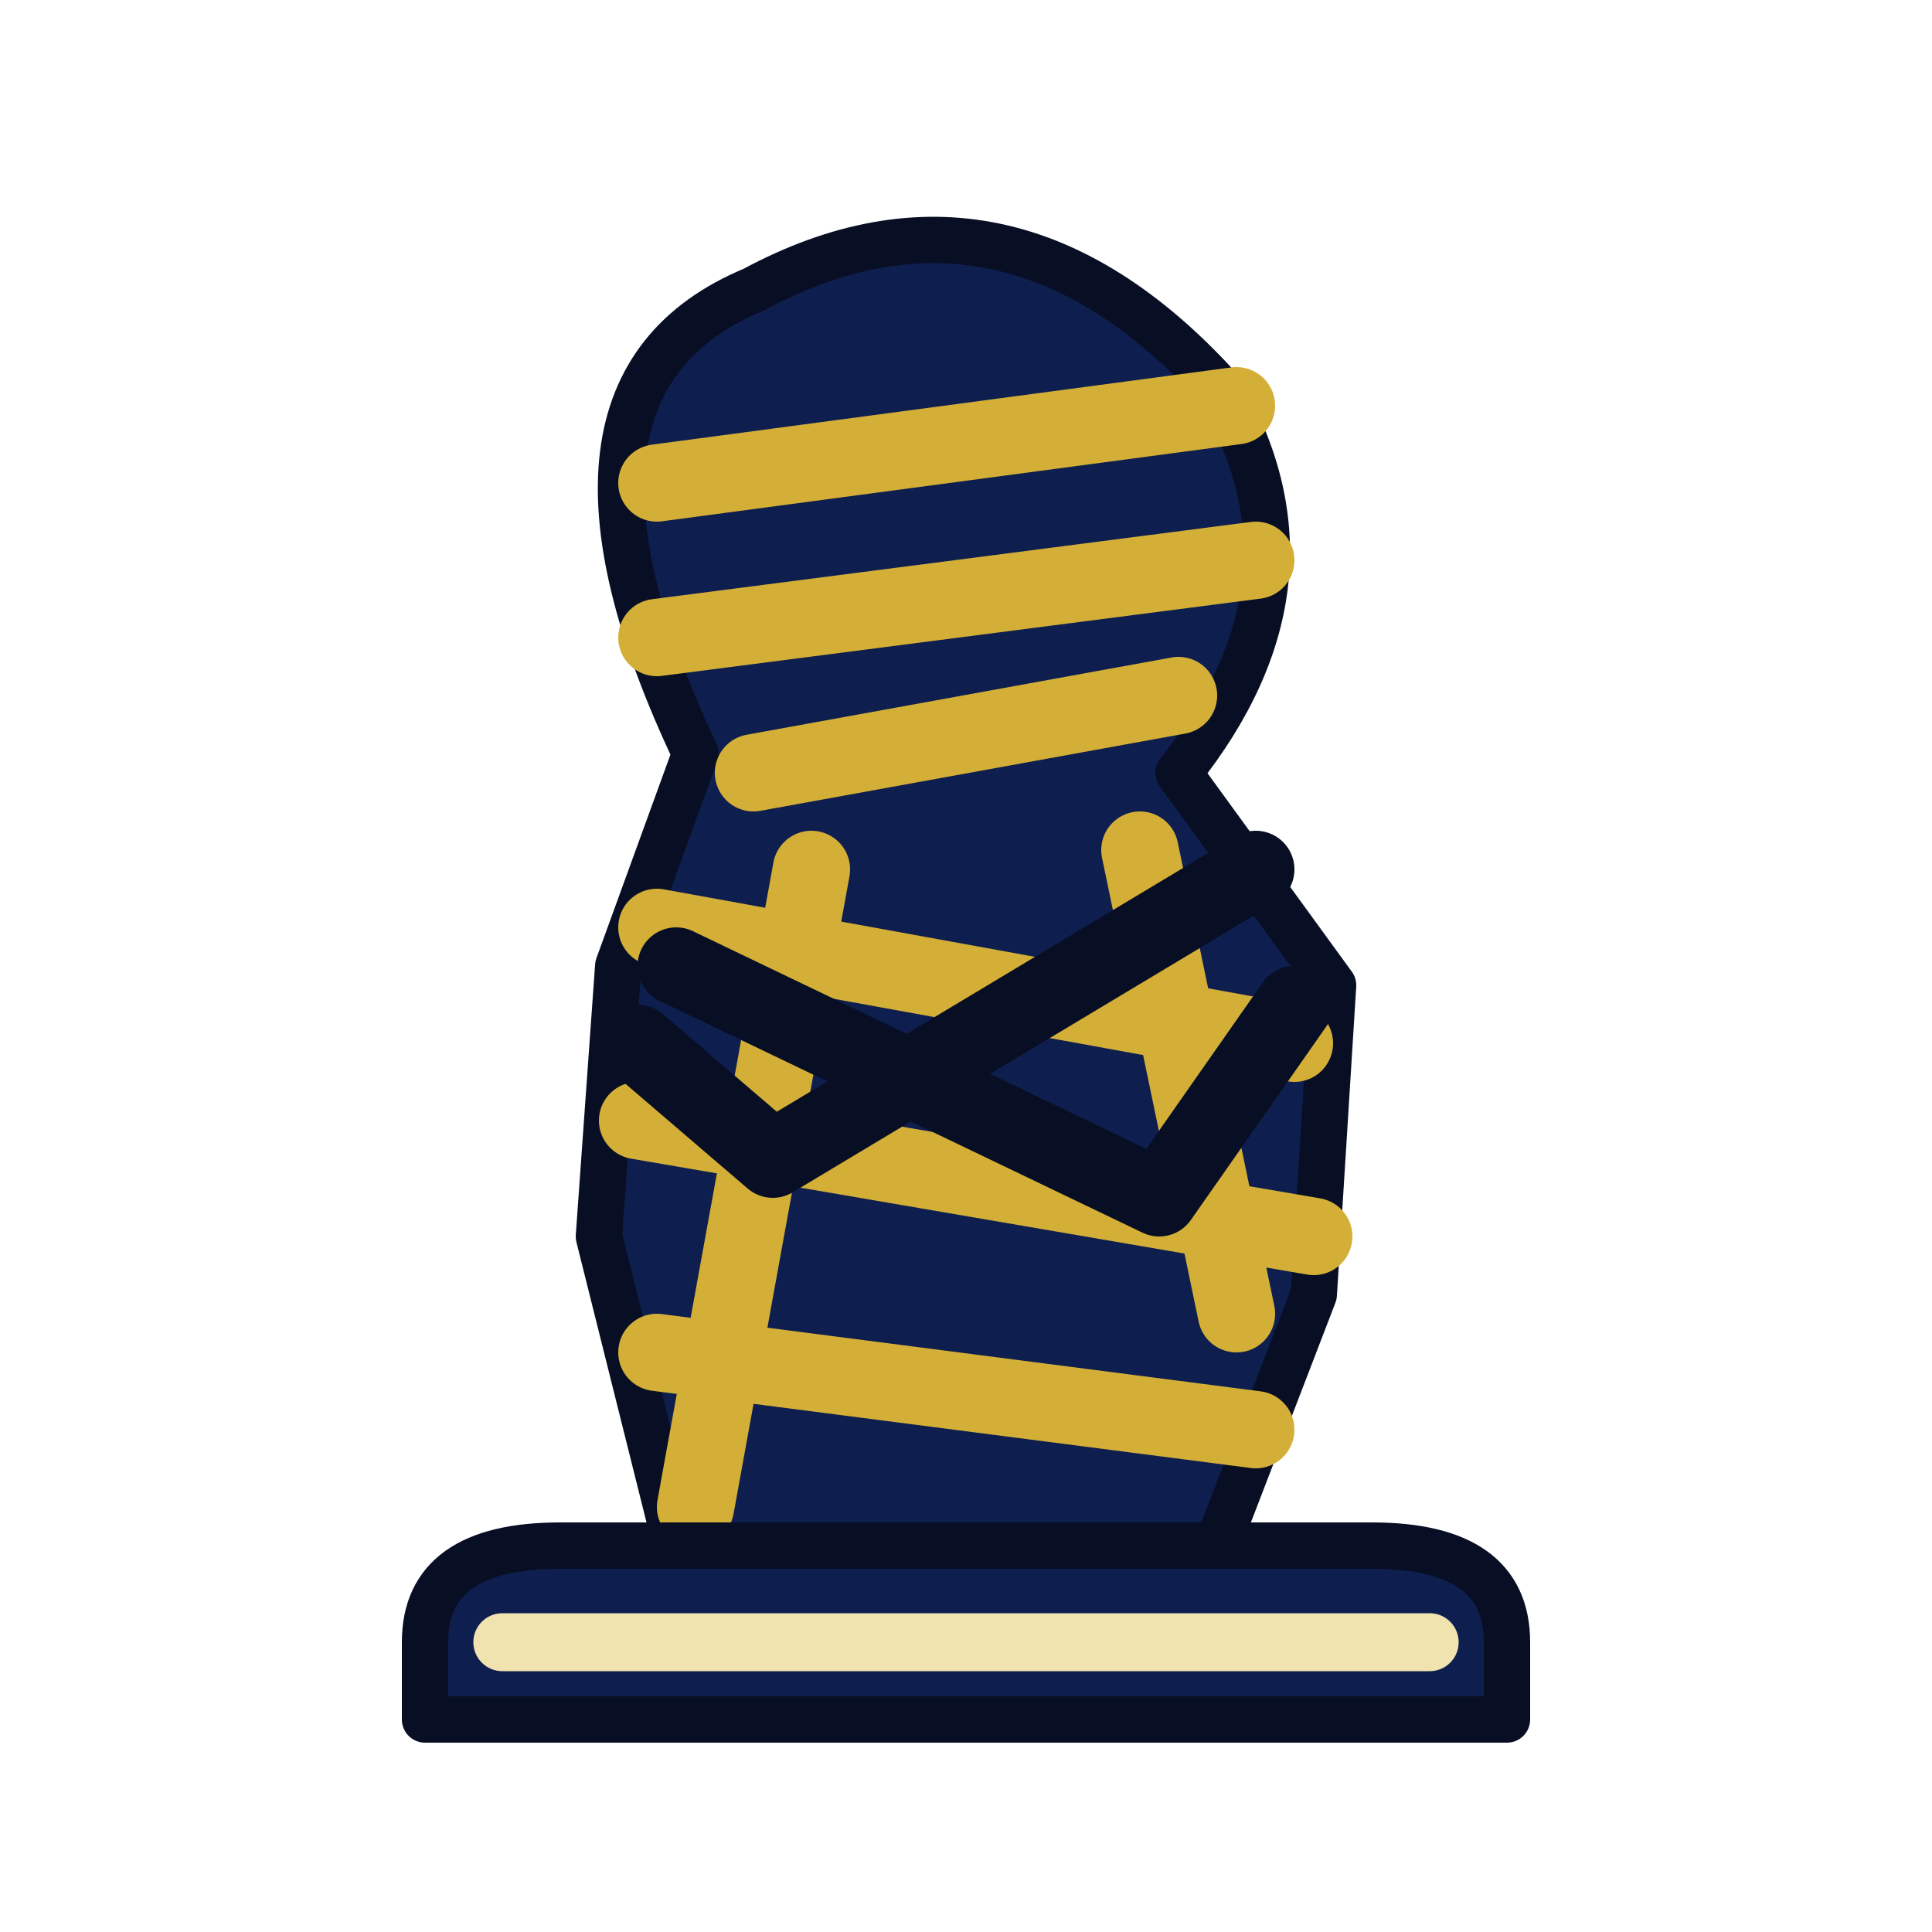
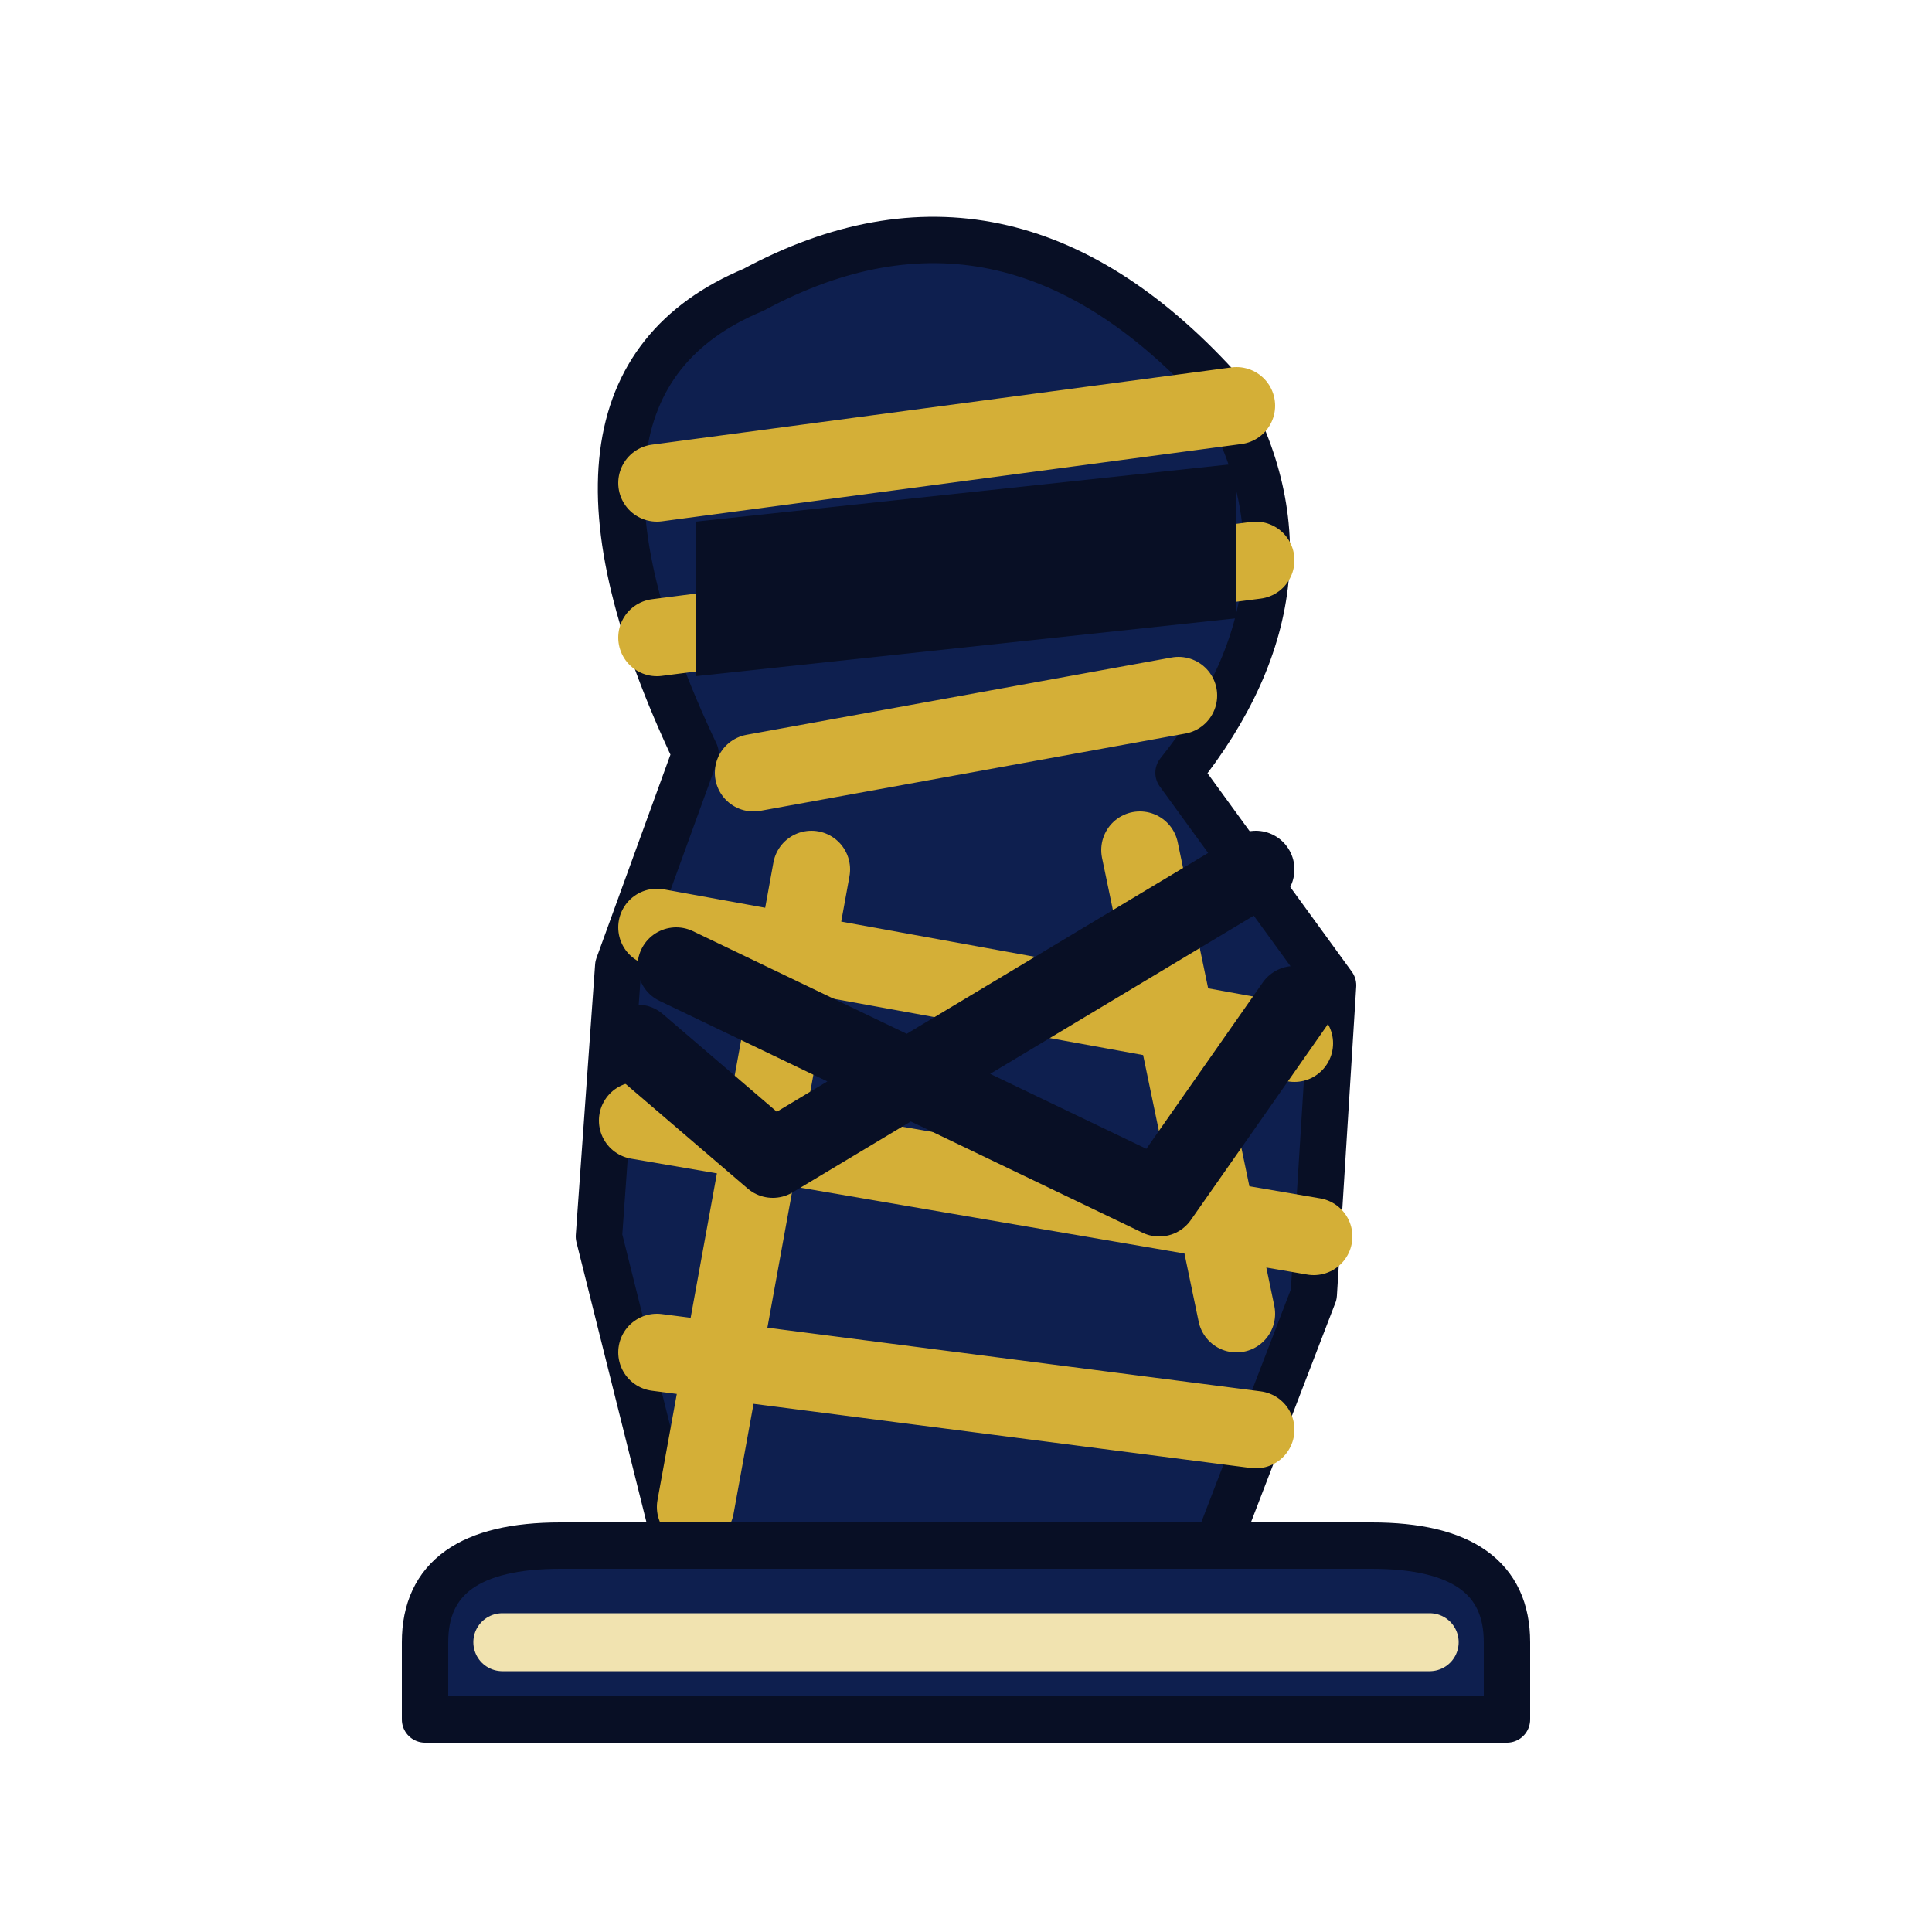
<svg xmlns="http://www.w3.org/2000/svg" viewBox="0 0 100 100">
  <g fill="#0E1F4F" stroke="#080F25" stroke-width="2.4" stroke-linejoin="round" stroke-linecap="round">
    <path d="M36 39 Q27 20 39 15 Q52 8 63 20 Q69 30 61 40 L69 51 L68 67 L63 80 H35 L31 64 L32 50Z" />
    <path d="M34 25 L64 21 M34 33 L65 29 M39 40 L61 36 M34 48 L67 54 M33 58 L68 64 M34 70 L65 74 M42 45 L36 78 M59 44 L64 68" fill="none" stroke="#D4AF37" stroke-width="4" />
    <path d="M35 50 L60 62 L67 52 M65 45 L40 60 L33 54" fill="none" stroke-width="4" />
+     <path d="M36 27 L64 24 L64 32 L36 35Z" fill="#080F25" stroke="none" />
    <path d="M22 89 V85 Q22 80 29 80 H71 Q78 80 78 85 V89Z" />
    <path d="M26 85 H74" stroke="#F1E3B0" stroke-width="3" />
  </g>
</svg>
